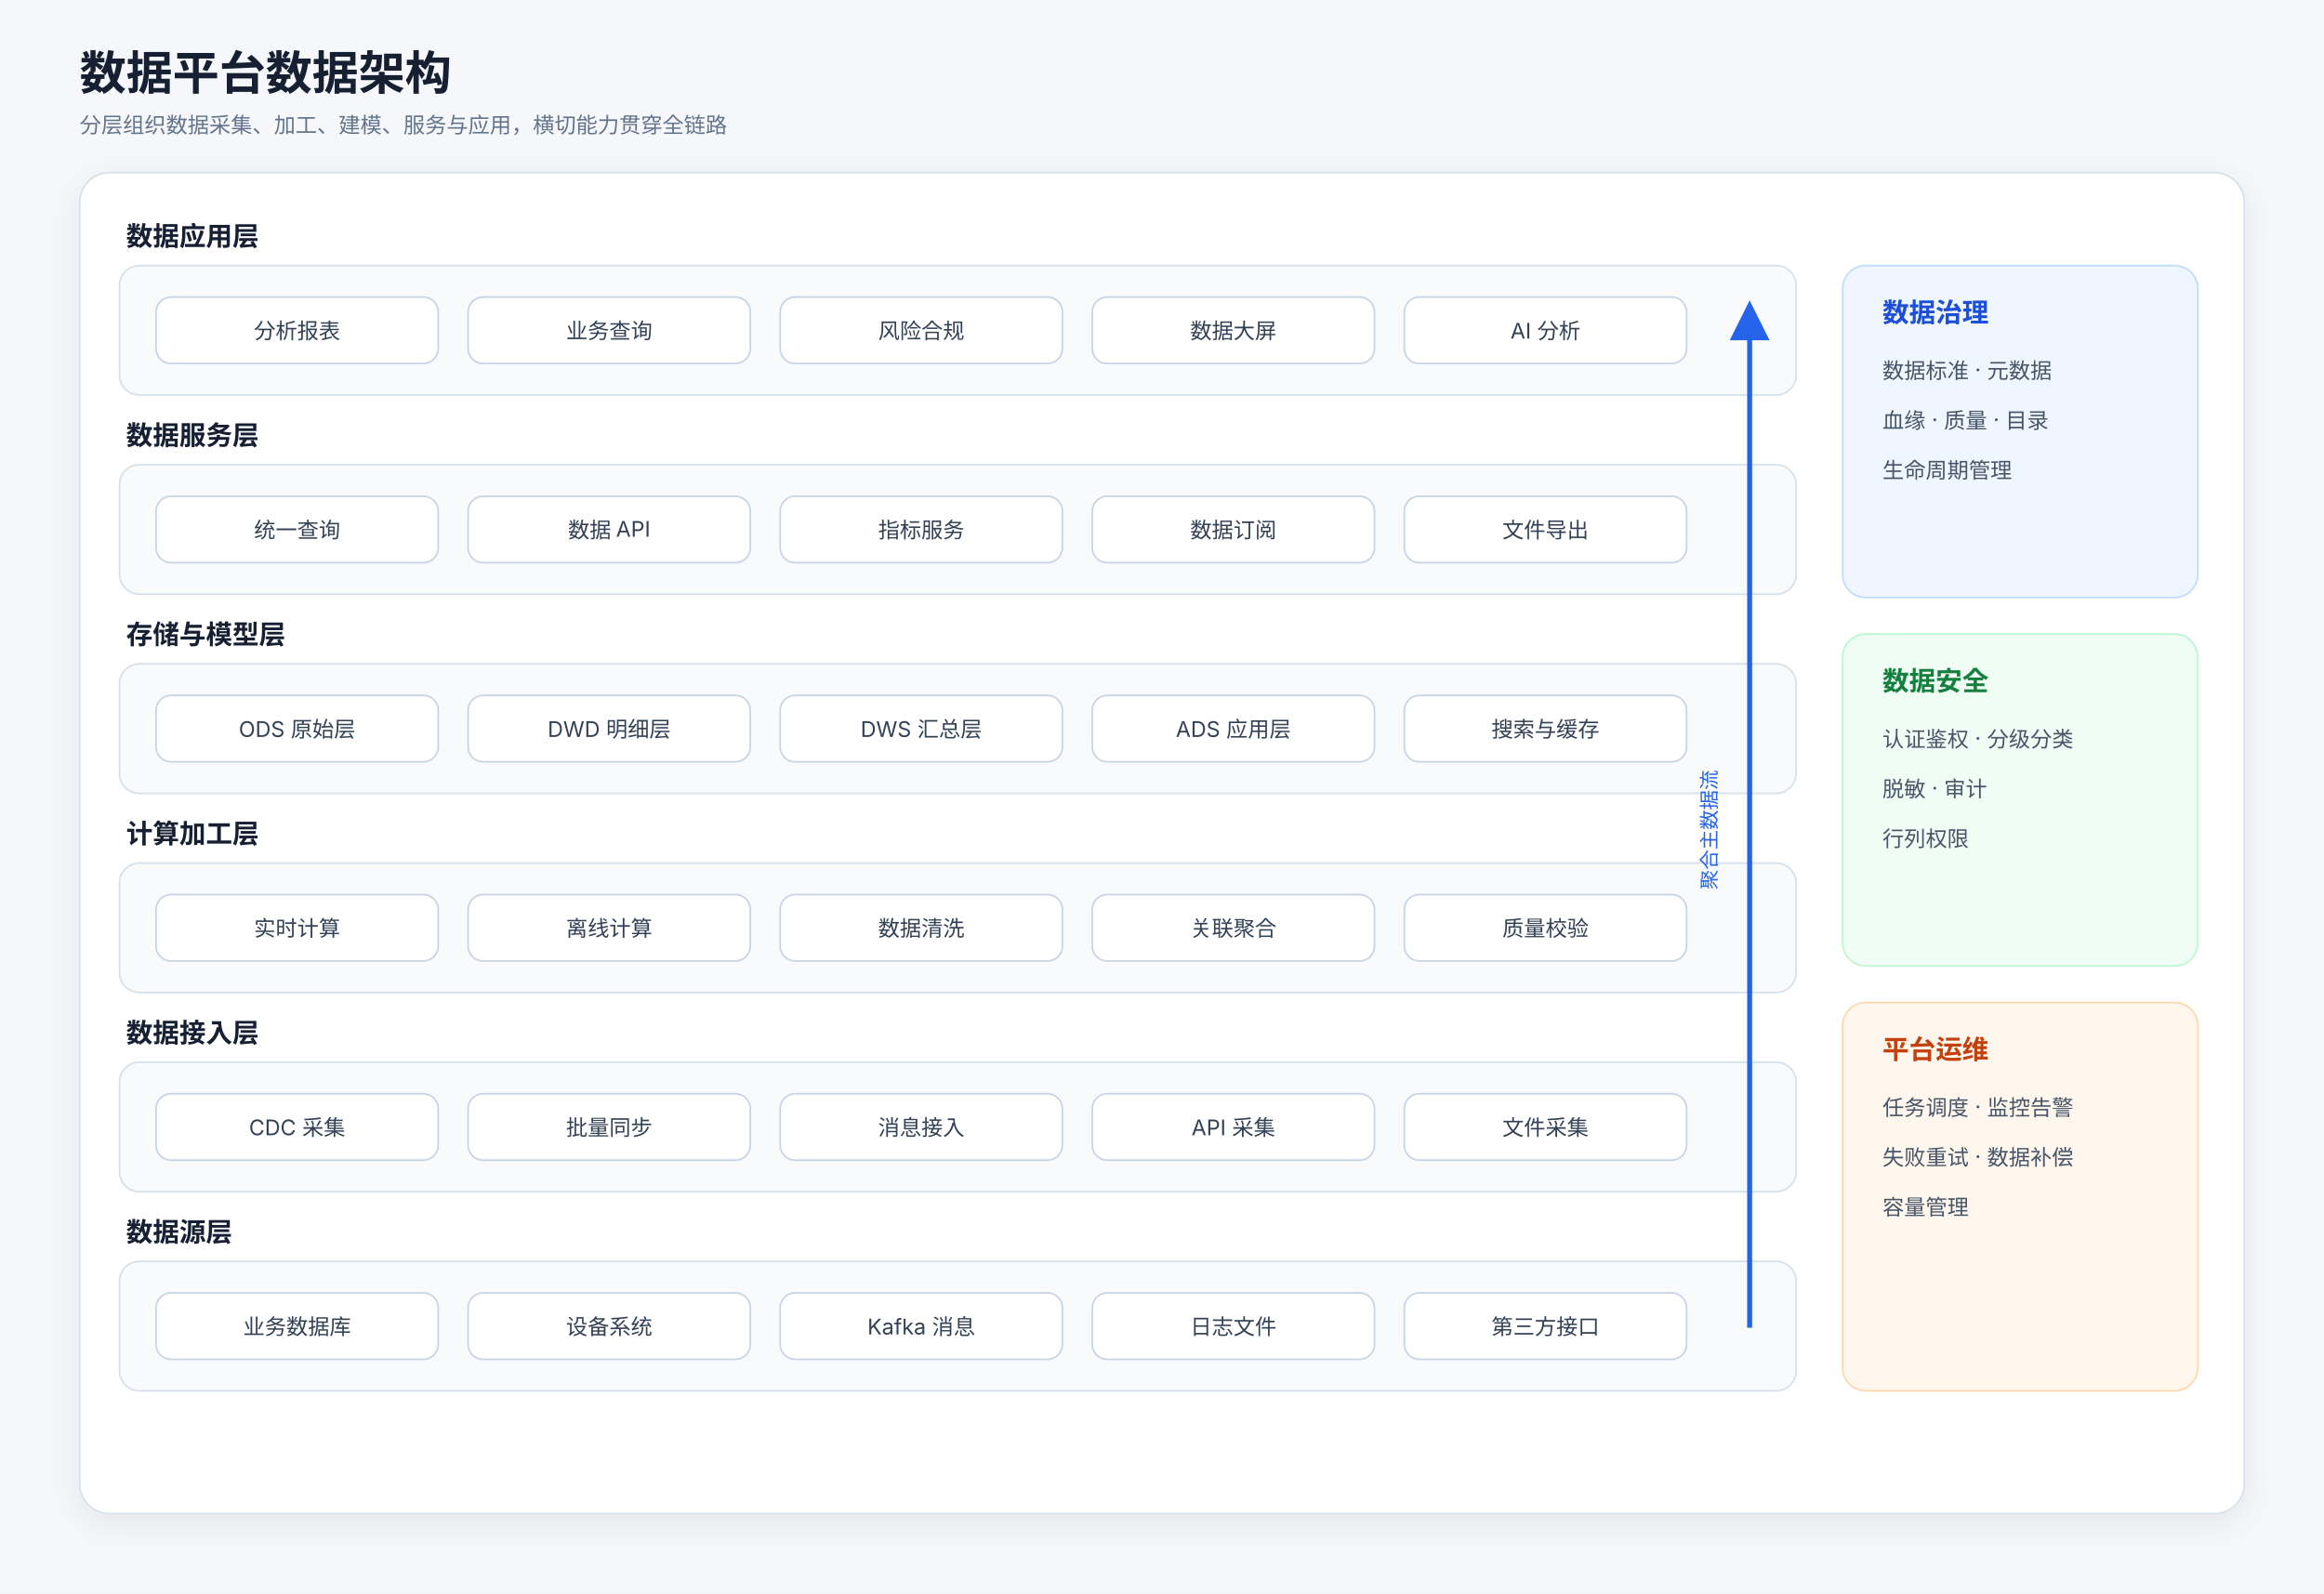
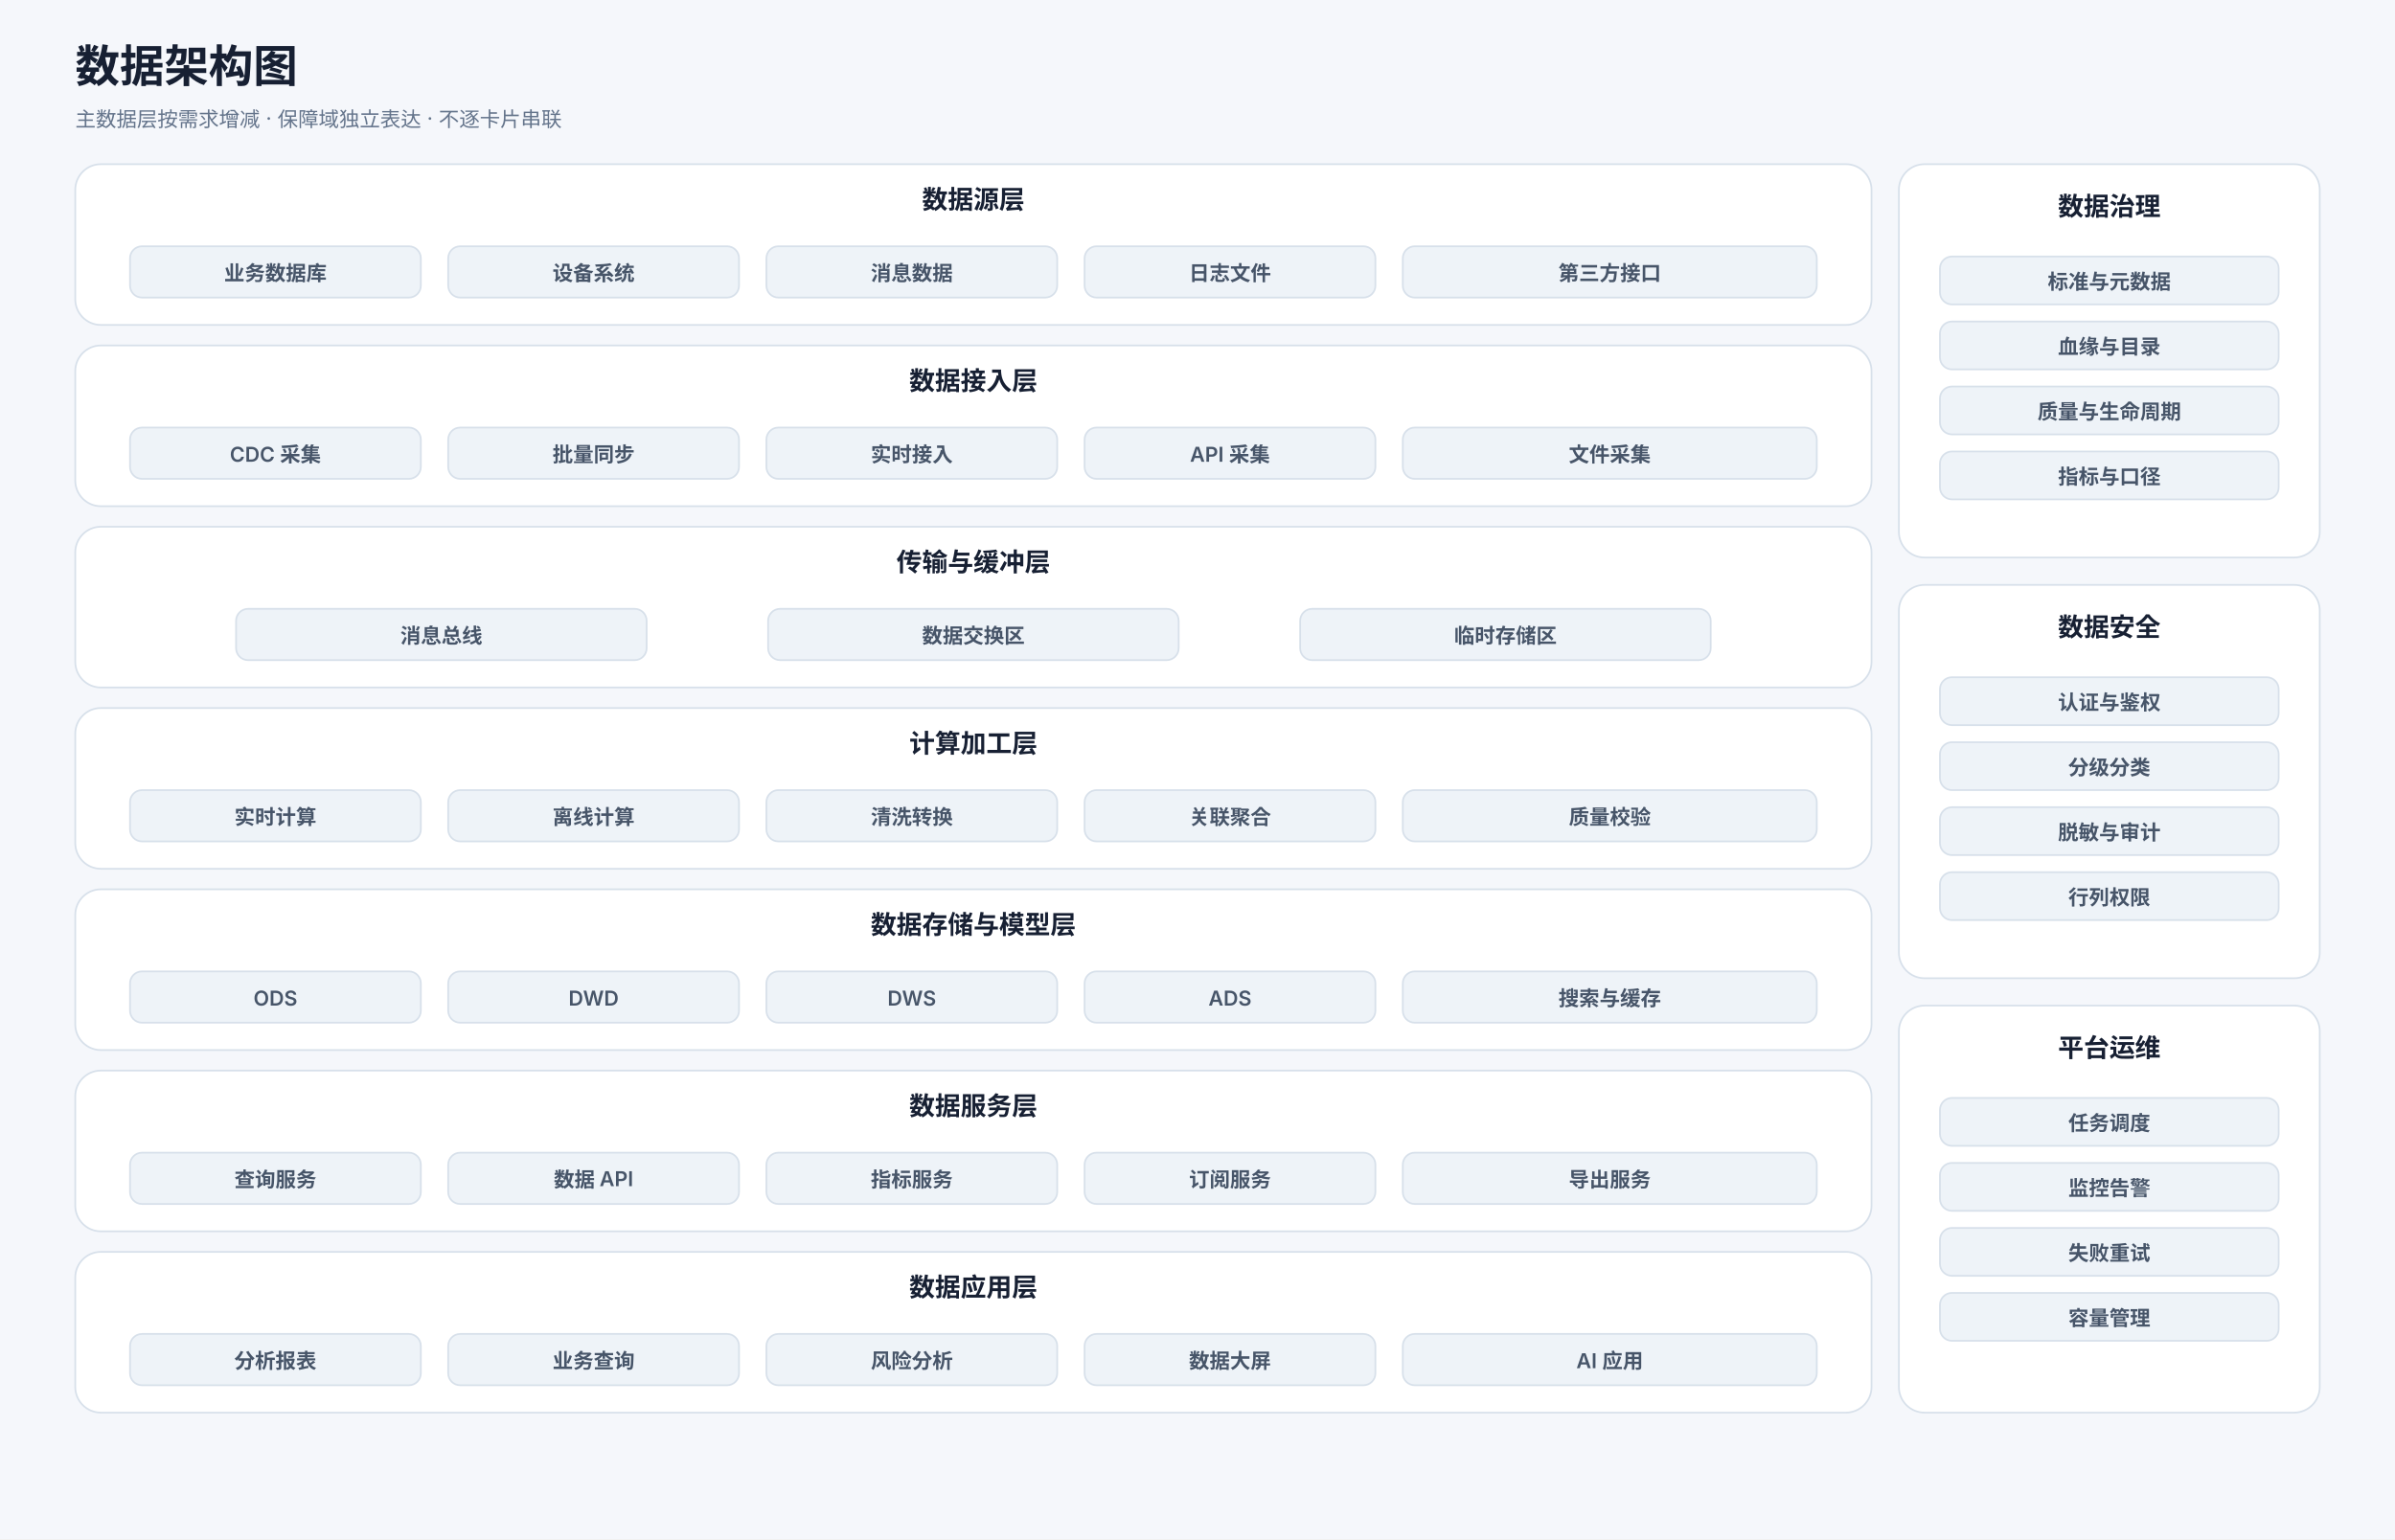
- <svg xmlns="http://www.w3.org/2000/svg" width="1400" height="960" viewBox="0 0 1400 960" role="img" aria-labelledby="title desc" font-family="Inter, Noto Sans SC, Microsoft YaHei, Arial, sans-serif">
-   <defs>
-     <filter id="shadow" x="-10%" y="-10%" width="120%" height="130%">
-       <feDropShadow dx="0" dy="6" stdDeviation="10" flood-color="#0F172A" flood-opacity="0.07" />
-     </filter>
-     <marker id="arrow" markerWidth="8" markerHeight="8" refX="7" refY="4" orient="auto">
-       <path d="M0 0L8 4L0 8Z" fill="#2563EB" />
-     </marker>
-   </defs>
-   <rect width="1400" height="960" fill="#F5F7FB" />
-   <text x="48" y="54" font-size="28" font-weight="700" fill="#172033">数据平台数据架构</text>
-   <text x="48" y="80" font-size="13" fill="#64748B">分层组织数据采集、加工、建模、服务与应用，横切能力贯穿全链路</text>
-   <rect x="48" y="104" width="1304" height="808" rx="18" fill="#FFFFFF" stroke="#D7E0EA" filter="url(#shadow)" />
-   <g fill="#172033" font-size="16" font-weight="700">
-     <text x="76" y="148">数据应用层</text>
-     <text x="76" y="268">数据服务层</text>
-     <text x="76" y="388">存储与模型层</text>
-     <text x="76" y="508">计算加工层</text>
-     <text x="76" y="628">数据接入层</text>
-     <text x="76" y="748">数据源层</text>
+ <svg xmlns="http://www.w3.org/2000/svg" width="1400" height="900" viewBox="0 0 1400 900" role="img" aria-labelledby="title desc" font-family="Inter, Noto Sans SC, Microsoft YaHei, Arial, sans-serif">
+   <rect width="1400" height="900" fill="#F5F7FB" />
+   <text x="44" y="48" font-size="26" font-weight="700" fill="#172033">数据架构图</text>
+   <text x="44" y="74" font-size="12" fill="#64748B">主数据层按需求增减 · 保障域独立表达 · 不逐卡片串联</text>
+   <g fill="#FFFFFF" stroke="#D7E0EA">
+     <rect x="44" y="96" width="1050" height="94" rx="15" />
+     <rect x="44" y="202" width="1050" height="94" rx="15" />
+     <rect x="44" y="308" width="1050" height="94" rx="15" />
+     <rect x="44" y="414" width="1050" height="94" rx="15" />
+     <rect x="44" y="520" width="1050" height="94" rx="15" />
+     <rect x="44" y="626" width="1050" height="94" rx="15" />
+     <rect x="44" y="732" width="1050" height="94" rx="15" />
+     <rect x="1110" y="96" width="246" height="230" rx="15" />
+     <rect x="1110" y="342" width="246" height="230" rx="15" />
+     <rect x="1110" y="588" width="246" height="238" rx="15" />
  </g>
-   <g fill="#F8FAFC" stroke="#D7E0EA">
-     <rect x="72" y="160" width="1010" height="78" rx="12" />
-     <rect x="72" y="280" width="1010" height="78" rx="12" />
-     <rect x="72" y="400" width="1010" height="78" rx="12" />
-     <rect x="72" y="520" width="1010" height="78" rx="12" />
-     <rect x="72" y="640" width="1010" height="78" rx="12" />
-     <rect x="72" y="760" width="1010" height="78" rx="12" />
+   <g fill="#172033" font-size="15" font-weight="700" text-anchor="middle">
+     <text x="569" y="122">数据源层</text>
+     <text x="569" y="228">数据接入层</text>
+     <text x="569" y="334">传输与缓冲层</text>
+     <text x="569" y="440">计算加工层</text>
+     <text x="569" y="546">数据存储与模型层</text>
+     <text x="569" y="652">数据服务层</text>
+     <text x="569" y="758">数据应用层</text>
+     <text x="1233" y="126">数据治理</text>
+     <text x="1233" y="372">数据安全</text>
+     <text x="1233" y="618">平台运维</text>
  </g>
-   <g fill="#FFFFFF" stroke="#C7D4E3">
-     <rect id="data-app-1" data-role="node" x="94" y="179" width="170" height="40" rx="9" />
-     <rect id="data-app-2" data-role="node" x="282" y="179" width="170" height="40" rx="9" />
-     <rect id="data-app-3" data-role="node" x="470" y="179" width="170" height="40" rx="9" />
-     <rect id="data-app-4" data-role="node" x="658" y="179" width="170" height="40" rx="9" />
-     <rect id="data-app-5" data-role="node" x="846" y="179" width="170" height="40" rx="9" />
-     <rect id="data-service-1" data-role="node" x="94" y="299" width="170" height="40" rx="9" />
-     <rect id="data-service-2" data-role="node" x="282" y="299" width="170" height="40" rx="9" />
-     <rect id="data-service-3" data-role="node" x="470" y="299" width="170" height="40" rx="9" />
-     <rect id="data-service-4" data-role="node" x="658" y="299" width="170" height="40" rx="9" />
-     <rect id="data-service-5" data-role="node" x="846" y="299" width="170" height="40" rx="9" />
-     <rect id="data-model-1" data-role="node" x="94" y="419" width="170" height="40" rx="9" />
-     <rect id="data-model-2" data-role="node" x="282" y="419" width="170" height="40" rx="9" />
-     <rect id="data-model-3" data-role="node" x="470" y="419" width="170" height="40" rx="9" />
-     <rect id="data-model-4" data-role="node" x="658" y="419" width="170" height="40" rx="9" />
-     <rect id="data-model-5" data-role="node" x="846" y="419" width="170" height="40" rx="9" />
-     <rect id="data-process-1" data-role="node" x="94" y="539" width="170" height="40" rx="9" />
-     <rect id="data-process-2" data-role="node" x="282" y="539" width="170" height="40" rx="9" />
-     <rect id="data-process-3" data-role="node" x="470" y="539" width="170" height="40" rx="9" />
-     <rect id="data-process-4" data-role="node" x="658" y="539" width="170" height="40" rx="9" />
-     <rect id="data-process-5" data-role="node" x="846" y="539" width="170" height="40" rx="9" />
-     <rect id="data-ingest-1" data-role="node" x="94" y="659" width="170" height="40" rx="9" />
-     <rect id="data-ingest-2" data-role="node" x="282" y="659" width="170" height="40" rx="9" />
-     <rect id="data-ingest-3" data-role="node" x="470" y="659" width="170" height="40" rx="9" />
-     <rect id="data-ingest-4" data-role="node" x="658" y="659" width="170" height="40" rx="9" />
-     <rect id="data-ingest-5" data-role="node" x="846" y="659" width="170" height="40" rx="9" />
-     <rect id="data-source-1" data-role="node" x="94" y="779" width="170" height="40" rx="9" />
-     <rect id="data-source-2" data-role="node" x="282" y="779" width="170" height="40" rx="9" />
-     <rect id="data-source-3" data-role="node" x="470" y="779" width="170" height="40" rx="9" />
-     <rect id="data-source-4" data-role="node" x="658" y="779" width="170" height="40" rx="9" />
-     <rect id="data-source-5" data-role="node" x="846" y="779" width="170" height="40" rx="9" />
+   <g fill="#EEF3F8" stroke="#D7E0EA">
+     <rect id="a1" data-role="node" x="76" y="144" width="170" height="30" rx="7" />
+     <rect id="a2" data-role="node" x="262" y="144" width="170" height="30" rx="7" />
+     <rect id="a3" data-role="node" x="448" y="144" width="170" height="30" rx="7" />
+     <rect id="a4" data-role="node" x="634" y="144" width="170" height="30" rx="7" />
+     <rect id="a5" data-role="node" x="820" y="144" width="242" height="30" rx="7" />
+     <rect id="b1" data-role="node" x="76" y="250" width="170" height="30" rx="7" />
+     <rect id="b2" data-role="node" x="262" y="250" width="170" height="30" rx="7" />
+     <rect id="b3" data-role="node" x="448" y="250" width="170" height="30" rx="7" />
+     <rect id="b4" data-role="node" x="634" y="250" width="170" height="30" rx="7" />
+     <rect id="b5" data-role="node" x="820" y="250" width="242" height="30" rx="7" />
+     <rect id="c1" data-role="node" x="138" y="356" width="240" height="30" rx="7" />
+     <rect id="c2" data-role="node" x="449" y="356" width="240" height="30" rx="7" />
+     <rect id="c3" data-role="node" x="760" y="356" width="240" height="30" rx="7" />
+     <rect id="d1" data-role="node" x="76" y="462" width="170" height="30" rx="7" />
+     <rect id="d2" data-role="node" x="262" y="462" width="170" height="30" rx="7" />
+     <rect id="d3" data-role="node" x="448" y="462" width="170" height="30" rx="7" />
+     <rect id="d4" data-role="node" x="634" y="462" width="170" height="30" rx="7" />
+     <rect id="d5" data-role="node" x="820" y="462" width="242" height="30" rx="7" />
+     <rect id="e1" data-role="node" x="76" y="568" width="170" height="30" rx="7" />
+     <rect id="e2" data-role="node" x="262" y="568" width="170" height="30" rx="7" />
+     <rect id="e3" data-role="node" x="448" y="568" width="170" height="30" rx="7" />
+     <rect id="e4" data-role="node" x="634" y="568" width="170" height="30" rx="7" />
+     <rect id="e5" data-role="node" x="820" y="568" width="242" height="30" rx="7" />
+     <rect id="f1" data-role="node" x="76" y="674" width="170" height="30" rx="7" />
+     <rect id="f2" data-role="node" x="262" y="674" width="170" height="30" rx="7" />
+     <rect id="f3" data-role="node" x="448" y="674" width="170" height="30" rx="7" />
+     <rect id="f4" data-role="node" x="634" y="674" width="170" height="30" rx="7" />
+     <rect id="f5" data-role="node" x="820" y="674" width="242" height="30" rx="7" />
+     <rect id="g1" data-role="node" x="76" y="780" width="170" height="30" rx="7" />
+     <rect id="g2" data-role="node" x="262" y="780" width="170" height="30" rx="7" />
+     <rect id="g3" data-role="node" x="448" y="780" width="170" height="30" rx="7" />
+     <rect id="g4" data-role="node" x="634" y="780" width="170" height="30" rx="7" />
+     <rect id="g5" data-role="node" x="820" y="780" width="242" height="30" rx="7" />
+     <rect id="q1" data-role="node" x="1134" y="150" width="198" height="28" rx="7" />
+     <rect id="q2" data-role="node" x="1134" y="188" width="198" height="28" rx="7" />
+     <rect id="q3" data-role="node" x="1134" y="226" width="198" height="28" rx="7" />
+     <rect id="q4" data-role="node" x="1134" y="264" width="198" height="28" rx="7" />
+     <rect id="s1" data-role="node" x="1134" y="396" width="198" height="28" rx="7" />
+     <rect id="s2" data-role="node" x="1134" y="434" width="198" height="28" rx="7" />
+     <rect id="s3" data-role="node" x="1134" y="472" width="198" height="28" rx="7" />
+     <rect id="s4" data-role="node" x="1134" y="510" width="198" height="28" rx="7" />
+     <rect id="o1" data-role="node" x="1134" y="642" width="198" height="28" rx="7" />
+     <rect id="o2" data-role="node" x="1134" y="680" width="198" height="28" rx="7" />
+     <rect id="o3" data-role="node" x="1134" y="718" width="198" height="28" rx="7" />
+     <rect id="o4" data-role="node" x="1134" y="756" width="198" height="28" rx="7" />
  </g>
-   <g fill="#334155" font-size="13" text-anchor="middle">
-     <text x="179" y="204">分析报表</text>
-     <text x="367" y="204">业务查询</text>
-     <text x="555" y="204">风险合规</text>
-     <text x="743" y="204">数据大屏</text>
-     <text x="931" y="204">AI 分析</text>
-     <text x="179" y="324">统一查询</text>
-     <text x="367" y="324">数据 API</text>
-     <text x="555" y="324">指标服务</text>
-     <text x="743" y="324">数据订阅</text>
-     <text x="931" y="324">文件导出</text>
-     <text x="179" y="444">ODS 原始层</text>
-     <text x="367" y="444">DWD 明细层</text>
-     <text x="555" y="444">DWS 汇总层</text>
-     <text x="743" y="444">ADS 应用层</text>
-     <text x="931" y="444">搜索与缓存</text>
-     <text x="179" y="564">实时计算</text>
-     <text x="367" y="564">离线计算</text>
-     <text x="555" y="564">数据清洗</text>
-     <text x="743" y="564">关联聚合</text>
-     <text x="931" y="564">质量校验</text>
-     <text x="179" y="684">CDC 采集</text>
-     <text x="367" y="684">批量同步</text>
-     <text x="555" y="684">消息接入</text>
-     <text x="743" y="684">API 采集</text>
-     <text x="931" y="684">文件采集</text>
-     <text x="179" y="804">业务数据库</text>
-     <text x="367" y="804">设备系统</text>
-     <text x="555" y="804">Kafka 消息</text>
-     <text x="743" y="804">日志文件</text>
-     <text x="931" y="804">第三方接口</text>
-   </g>
-   <line id="main-data-flow" data-role="edge" x1="1054" y1="800" x2="1054" y2="184" stroke="#2563EB" stroke-width="3" marker-end="url(#arrow)" />
-   <text x="1034" y="500" font-size="12" fill="#2563EB" text-anchor="middle" transform="rotate(-90 1034 500)">聚合主数据流</text>
-   <g>
-     <rect x="1110" y="160" width="214" height="200" rx="14" fill="#EFF6FF" stroke="#BFDBFE" />
-     <rect x="1110" y="382" width="214" height="200" rx="14" fill="#F0FDF4" stroke="#BBF7D0" />
-     <rect x="1110" y="604" width="214" height="234" rx="14" fill="#FFF7ED" stroke="#FED7AA" />
-     <text x="1134" y="194" font-size="16" font-weight="700" fill="#1D4ED8">数据治理</text>
-     <text x="1134" y="416" font-size="16" font-weight="700" fill="#15803D">数据安全</text>
-     <text x="1134" y="638" font-size="16" font-weight="700" fill="#C2410C">平台运维</text>
-     <g font-size="13" fill="#475569">
-       <text x="1134" y="228">数据标准 · 元数据</text>
-       <text x="1134" y="258">血缘 · 质量 · 目录</text>
-       <text x="1134" y="288">生命周期管理</text>
-       <text x="1134" y="450">认证鉴权 · 分级分类</text>
-       <text x="1134" y="480">脱敏 · 审计</text>
-       <text x="1134" y="510">行列权限</text>
-       <text x="1134" y="672">任务调度 · 监控告警</text>
-       <text x="1134" y="702">失败重试 · 数据补偿</text>
-       <text x="1134" y="732">容量管理</text>
-     </g>
+   <g fill="#475569" font-size="12" font-weight="600" text-anchor="middle">
+     <text x="161" y="164">业务数据库</text>
+     <text x="347" y="164">设备系统</text>
+     <text x="533" y="164">消息数据</text>
+     <text x="719" y="164">日志文件</text>
+     <text x="941" y="164">第三方接口</text>
+     <text x="161" y="270">CDC 采集</text>
+     <text x="347" y="270">批量同步</text>
+     <text x="533" y="270">实时接入</text>
+     <text x="719" y="270">API 采集</text>
+     <text x="941" y="270">文件采集</text>
+     <text x="258" y="376">消息总线</text>
+     <text x="569" y="376">数据交换区</text>
+     <text x="880" y="376">临时存储区</text>
+     <text x="161" y="482">实时计算</text>
+     <text x="347" y="482">离线计算</text>
+     <text x="533" y="482">清洗转换</text>
+     <text x="719" y="482">关联聚合</text>
+     <text x="941" y="482">质量校验</text>
+     <text x="161" y="588">ODS</text>
+     <text x="347" y="588">DWD</text>
+     <text x="533" y="588">DWS</text>
+     <text x="719" y="588">ADS</text>
+     <text x="941" y="588">搜索与缓存</text>
+     <text x="161" y="694">查询服务</text>
+     <text x="347" y="694">数据 API</text>
+     <text x="533" y="694">指标服务</text>
+     <text x="719" y="694">订阅服务</text>
+     <text x="941" y="694">导出服务</text>
+     <text x="161" y="800">分析报表</text>
+     <text x="347" y="800">业务查询</text>
+     <text x="533" y="800">风险分析</text>
+     <text x="719" y="800">数据大屏</text>
+     <text x="941" y="800">AI 应用</text>
+     <text x="1233" y="169">标准与元数据</text>
+     <text x="1233" y="207">血缘与目录</text>
+     <text x="1233" y="245">质量与生命周期</text>
+     <text x="1233" y="283">指标与口径</text>
+     <text x="1233" y="415">认证与鉴权</text>
+     <text x="1233" y="453">分级分类</text>
+     <text x="1233" y="491">脱敏与审计</text>
+     <text x="1233" y="529">行列权限</text>
+     <text x="1233" y="661">任务调度</text>
+     <text x="1233" y="699">监控告警</text>
+     <text x="1233" y="737">失败重试</text>
+     <text x="1233" y="775">容量管理</text>
  </g>
</svg>
